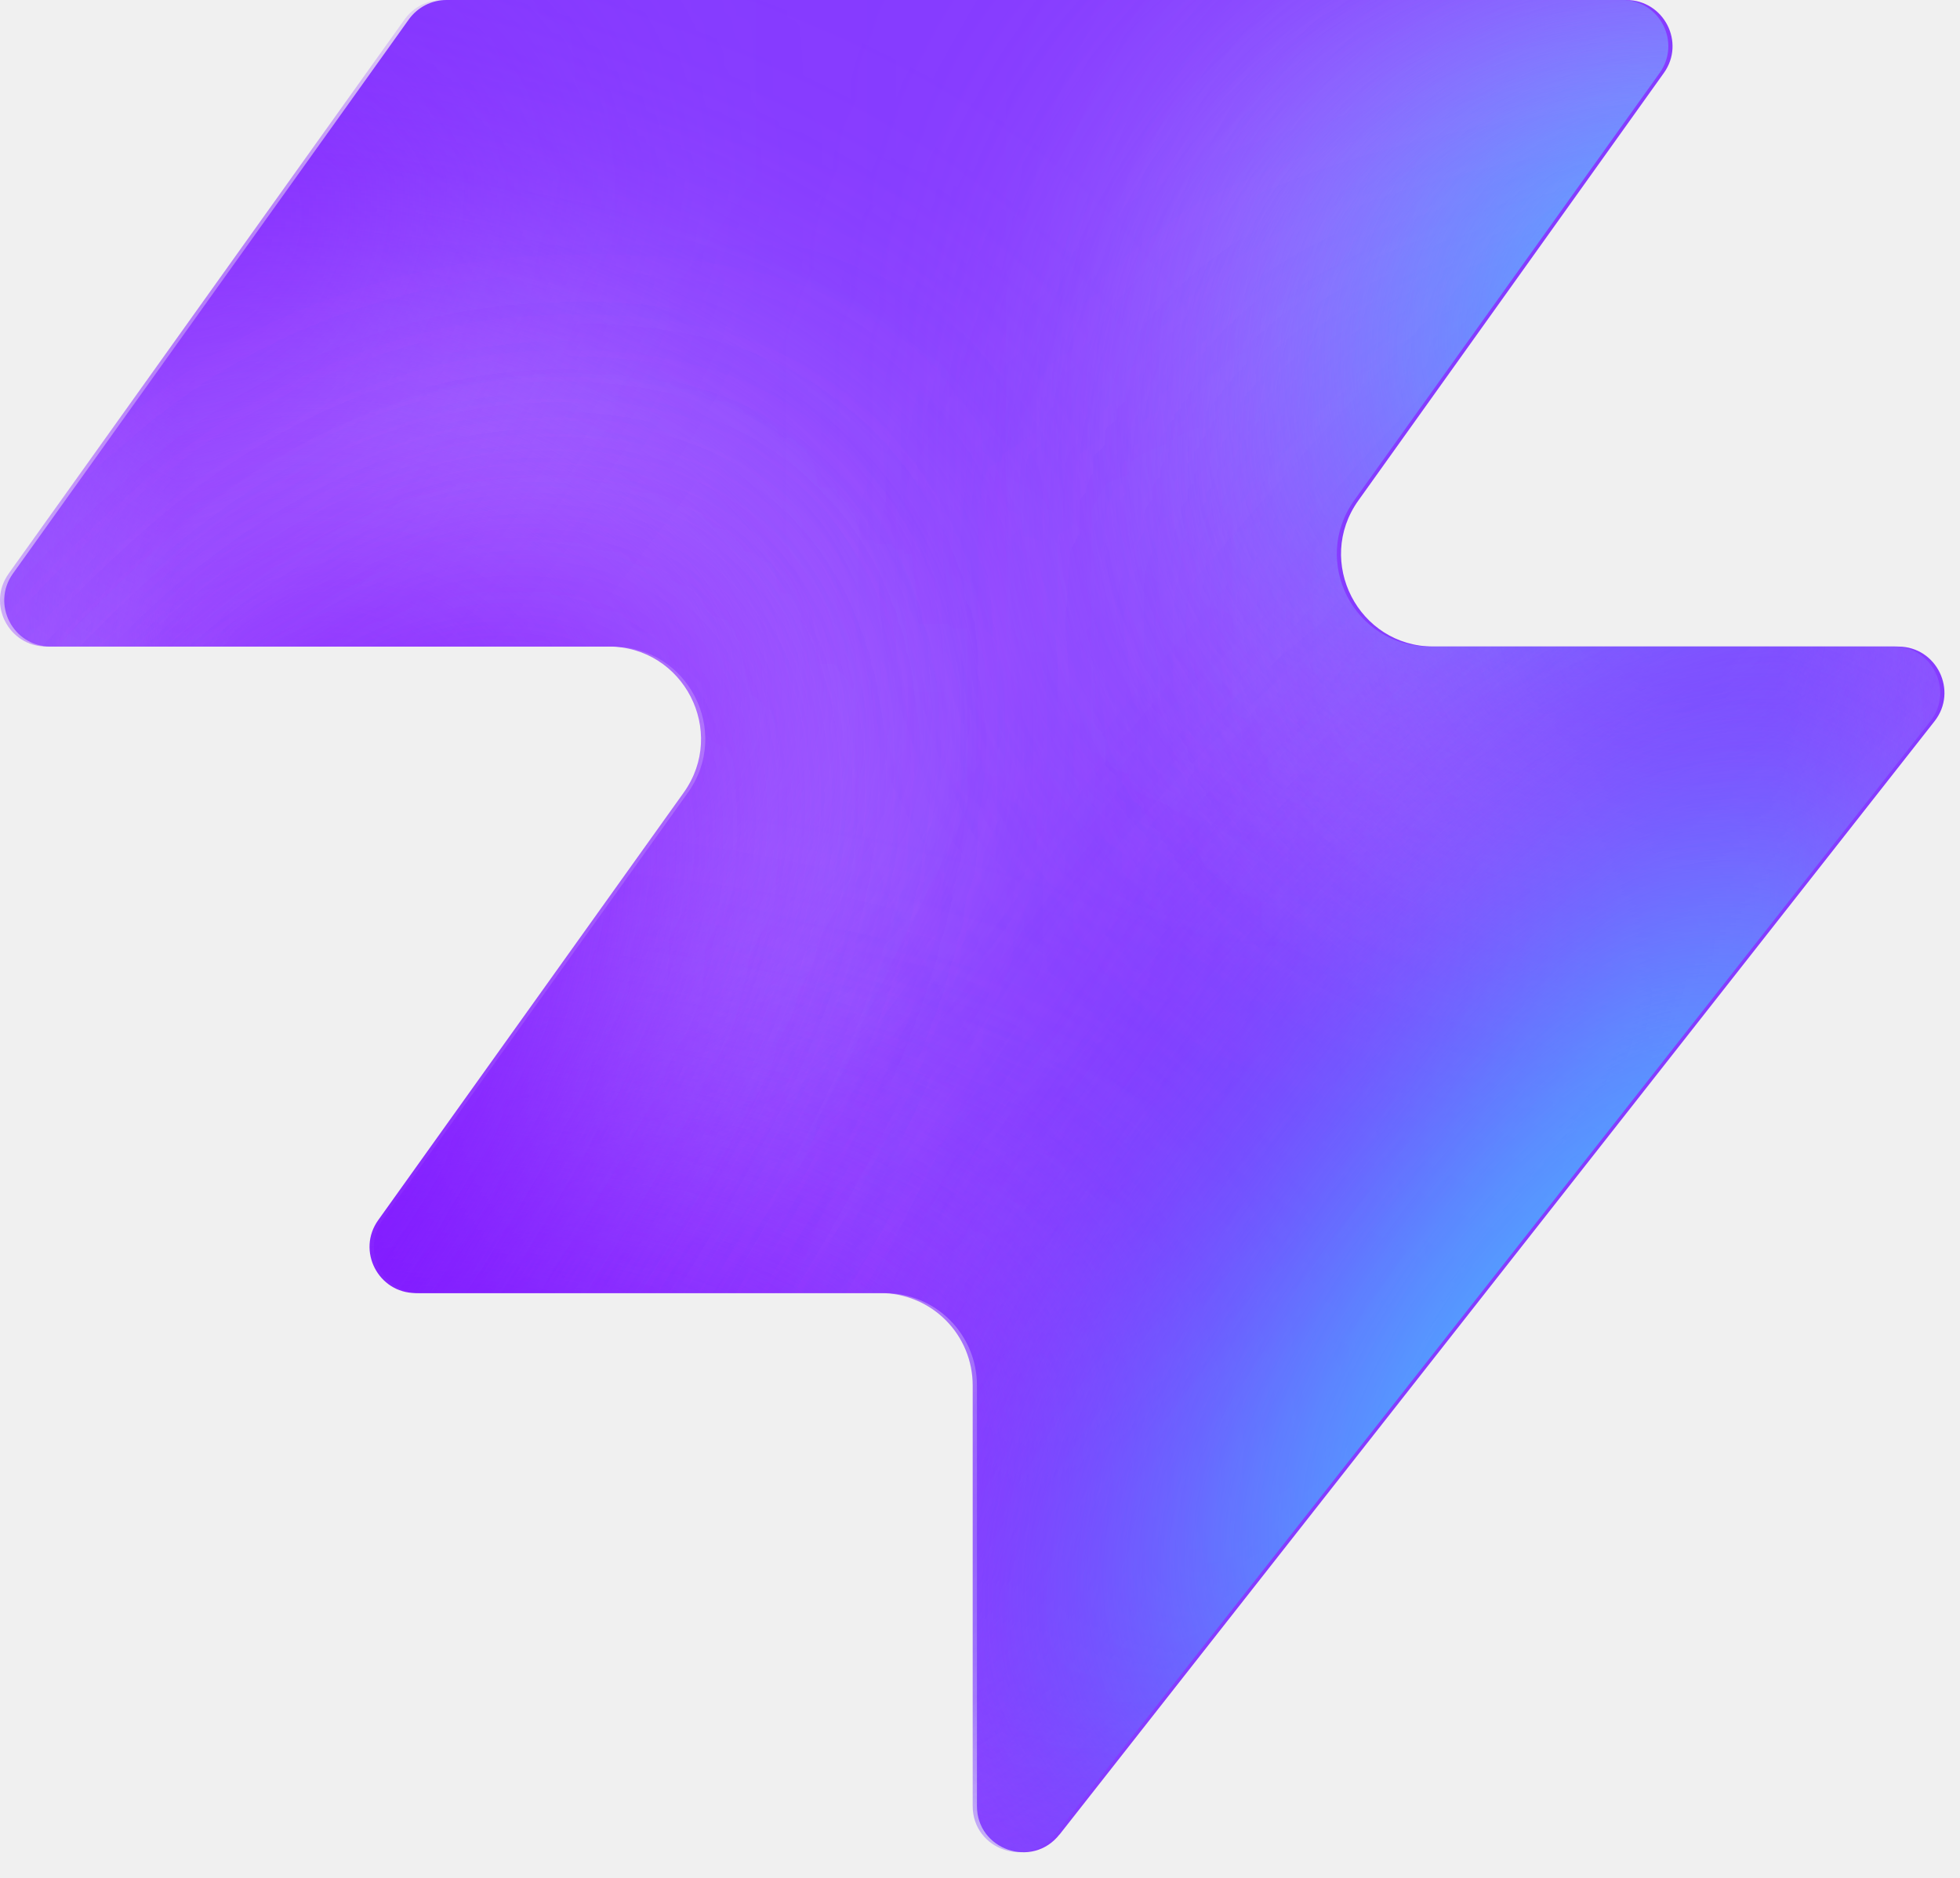
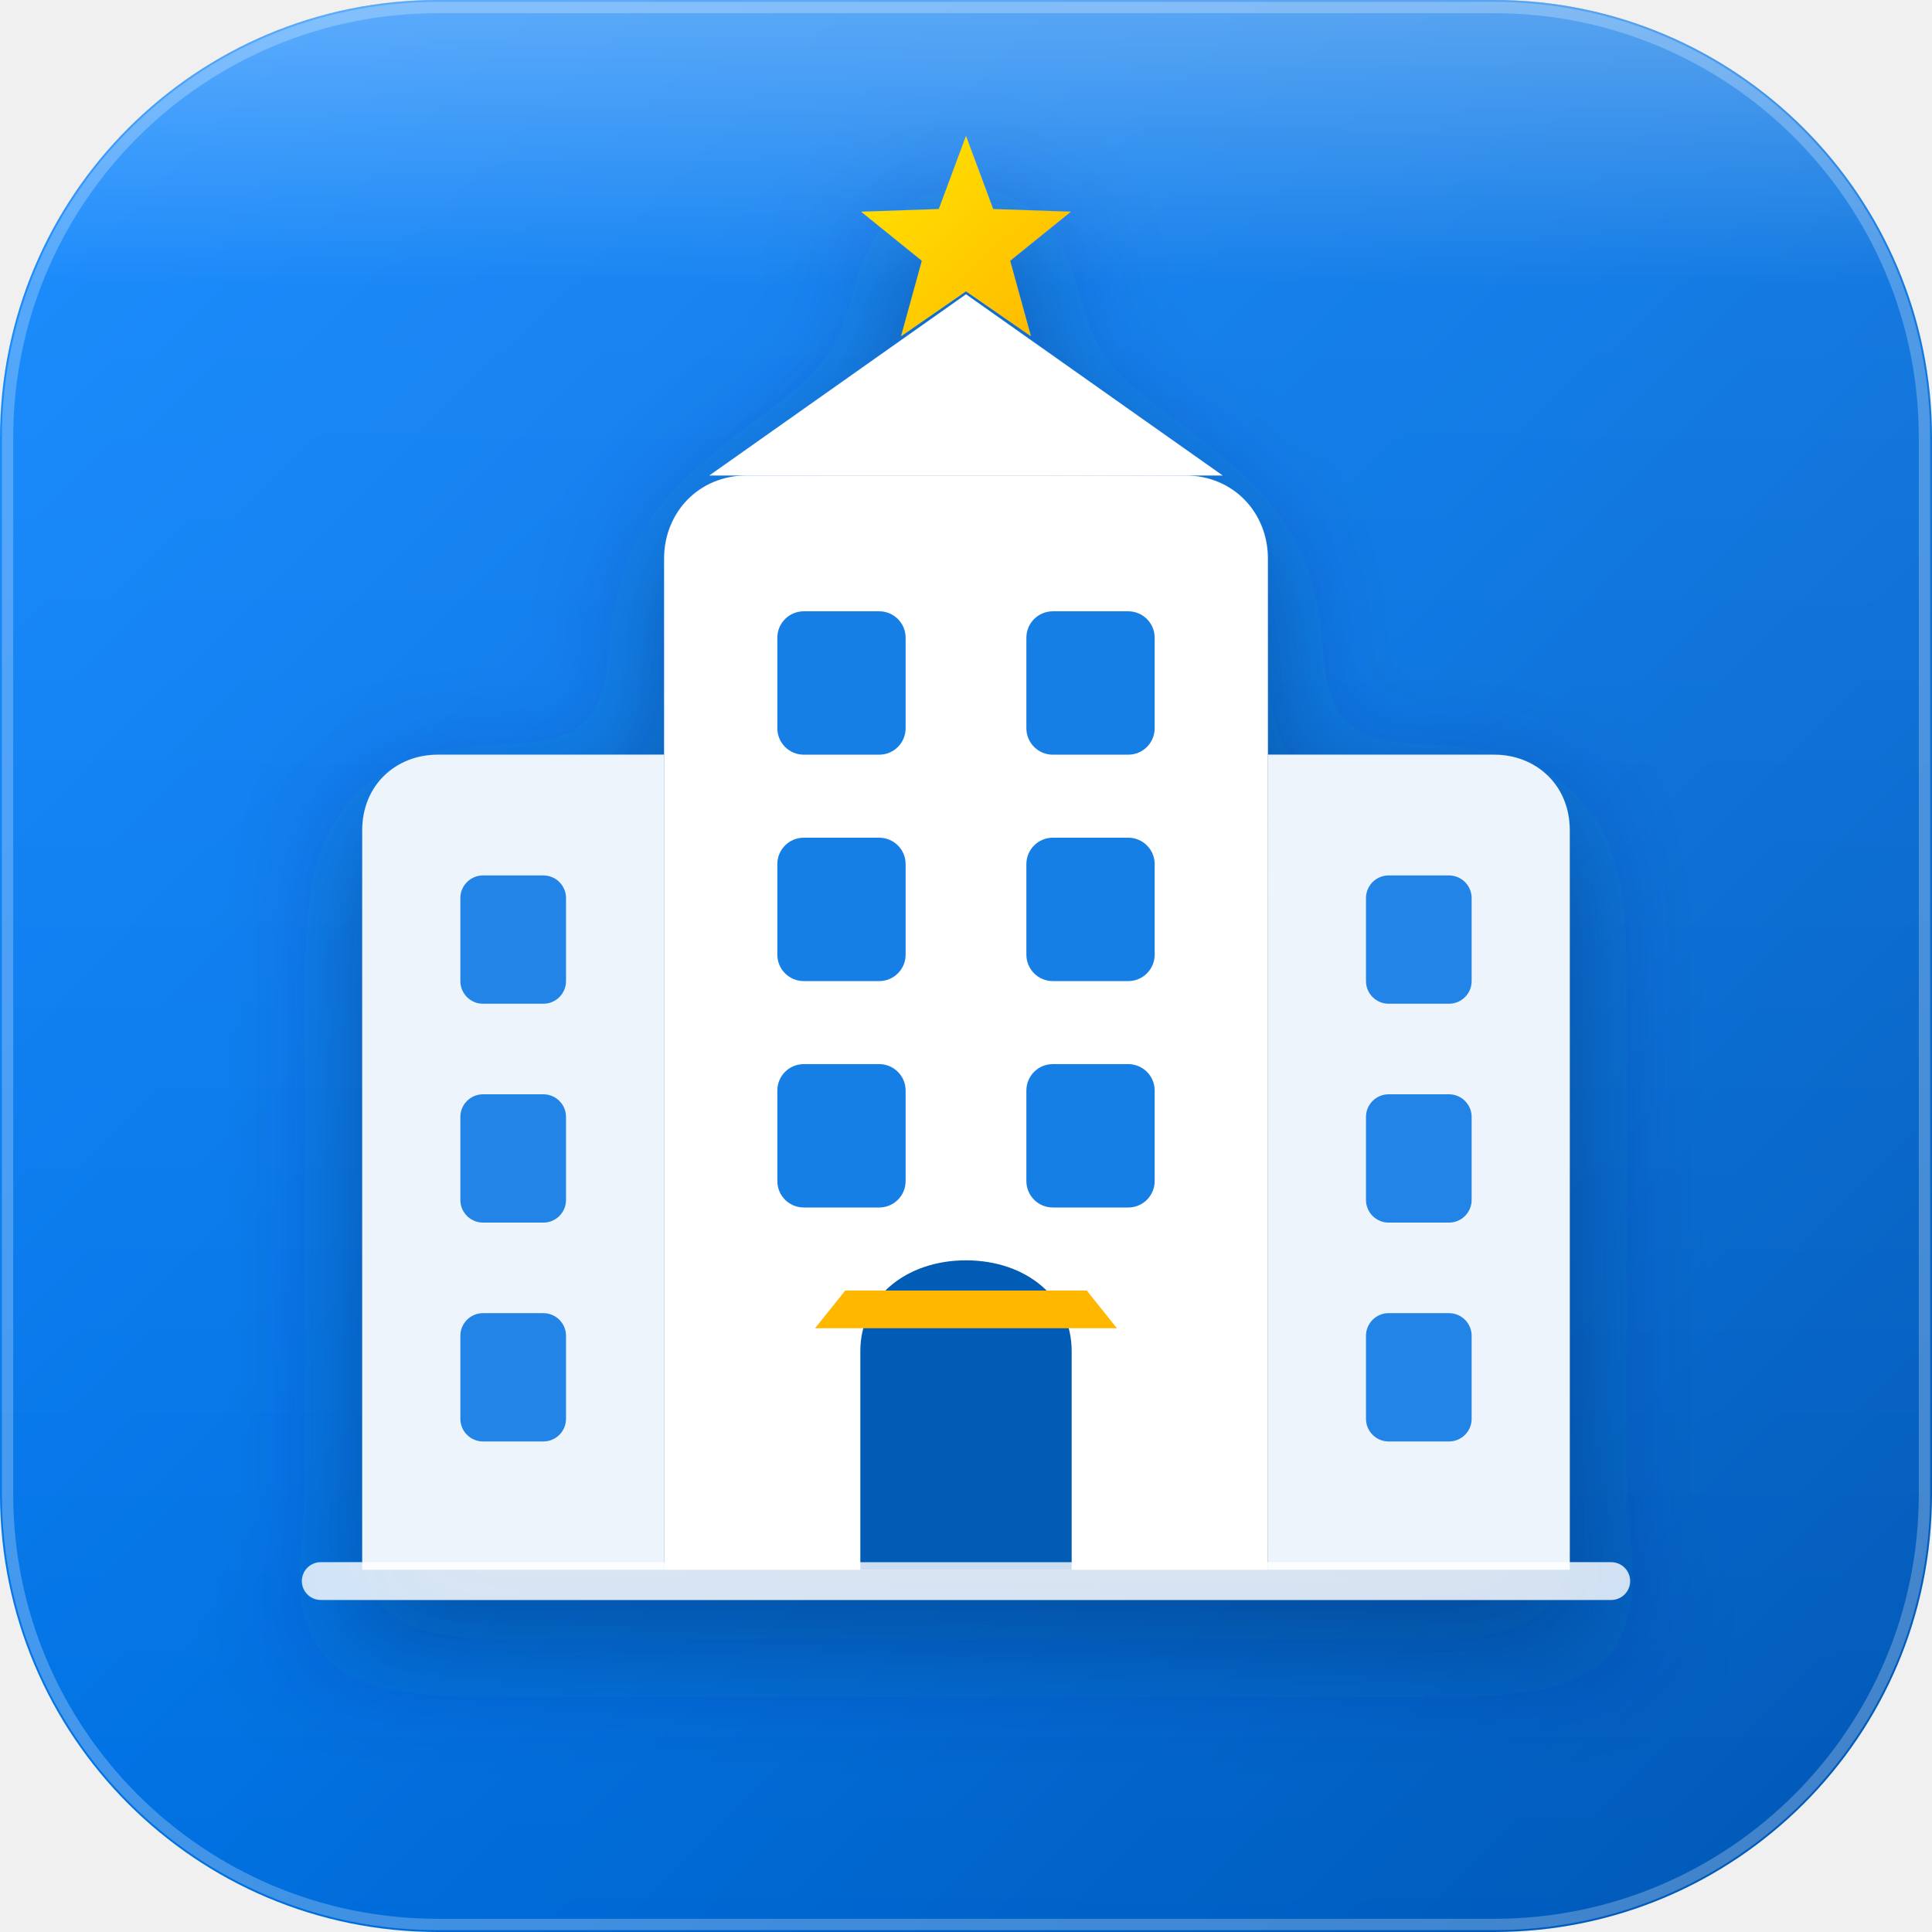
- <svg xmlns="http://www.w3.org/2000/svg" width="48" height="46" fill="none" viewBox="0 0 48 46">
-   <path fill="#863bff" d="M25.946 44.938c-.664.845-2.021.375-2.021-.698V33.937a2.26 2.26 0 0 0-2.262-2.262H10.287c-.92 0-1.456-1.04-.92-1.788l7.48-10.471c1.07-1.497 0-3.578-1.842-3.578H1.237c-.92 0-1.456-1.04-.92-1.788L10.013.474c.214-.297.556-.474.92-.474h28.894c.92 0 1.456 1.04.92 1.788l-7.48 10.471c-1.07 1.498 0 3.579 1.842 3.579h11.377c.943 0 1.473 1.088.89 1.83L25.947 44.94z" style="fill:#863bff;fill:color(display-p3 .525 .23 1);fill-opacity:1" />
-   <mask id="a" width="48" height="46" x="0" y="0" maskUnits="userSpaceOnUse" style="mask-type:alpha">
-     <path fill="#000" d="M25.842 44.938c-.664.844-2.021.375-2.021-.698V33.937a2.26 2.26 0 0 0-2.262-2.262H10.183c-.92 0-1.456-1.04-.92-1.788l7.48-10.471c1.07-1.498 0-3.579-1.842-3.579H1.133c-.92 0-1.456-1.04-.92-1.787L9.91.473c.214-.297.556-.474.92-.474h28.894c.92 0 1.456 1.04.92 1.788l-7.48 10.471c-1.07 1.498 0 3.578 1.842 3.578h11.377c.943 0 1.473 1.088.89 1.832L25.843 44.94z" style="fill:#000;fill-opacity:1" />
-   </mask>
-   <g mask="url(#a)">
-     <g filter="url(#b)">
-       <ellipse cx="5.508" cy="14.704" fill="#ede6ff" rx="5.508" ry="14.704" style="fill:#ede6ff;fill:color(display-p3 .927 .903 1);fill-opacity:1" transform="matrix(.00324 1 1 -.00324 -4.47 31.516)" />
-     </g>
-     <g filter="url(#c)">
-       <ellipse cx="10.399" cy="29.851" fill="#ede6ff" rx="10.399" ry="29.851" style="fill:#ede6ff;fill:color(display-p3 .927 .903 1);fill-opacity:1" transform="matrix(.00324 1 1 -.00324 -39.328 7.883)" />
-     </g>
-     <g filter="url(#d)">
-       <ellipse cx="5.508" cy="30.487" fill="#7e14ff" rx="5.508" ry="30.487" style="fill:#7e14ff;fill:color(display-p3 .492 .077 1);fill-opacity:1" transform="rotate(89.814 -25.913 -14.639)scale(1 -1)" />
-     </g>
-     <g filter="url(#e)">
-       <ellipse cx="5.508" cy="30.599" fill="#7e14ff" rx="5.508" ry="30.599" style="fill:#7e14ff;fill:color(display-p3 .492 .077 1);fill-opacity:1" transform="rotate(89.814 -32.644 -3.334)scale(1 -1)" />
-     </g>
-     <g filter="url(#f)">
-       <ellipse cx="5.508" cy="30.599" fill="#7e14ff" rx="5.508" ry="30.599" style="fill:#7e14ff;fill:color(display-p3 .492 .077 1);fill-opacity:1" transform="matrix(.00324 1 1 -.00324 -34.34 30.47)" />
-     </g>
-     <g filter="url(#g)">
-       <ellipse cx="14.072" cy="22.078" fill="#ede6ff" rx="14.072" ry="22.078" style="fill:#ede6ff;fill:color(display-p3 .927 .903 1);fill-opacity:1" transform="rotate(93.35 24.506 48.493)scale(-1 1)" />
-     </g>
-     <g filter="url(#h)">
-       <ellipse cx="3.47" cy="21.501" fill="#7e14ff" rx="3.47" ry="21.501" style="fill:#7e14ff;fill:color(display-p3 .492 .077 1);fill-opacity:1" transform="rotate(89.009 28.708 47.59)scale(-1 1)" />
-     </g>
-     <g filter="url(#i)">
-       <ellipse cx="3.47" cy="21.501" fill="#7e14ff" rx="3.47" ry="21.501" style="fill:#7e14ff;fill:color(display-p3 .492 .077 1);fill-opacity:1" transform="rotate(89.009 28.708 47.59)scale(-1 1)" />
-     </g>
-     <g filter="url(#j)">
-       <ellipse cx=".387" cy="8.972" fill="#7e14ff" rx="4.407" ry="29.108" style="fill:#7e14ff;fill:color(display-p3 .492 .077 1);fill-opacity:1" transform="rotate(39.51 .387 8.972)" />
-     </g>
-     <g filter="url(#k)">
-       <ellipse cx="47.523" cy="-6.092" fill="#7e14ff" rx="4.407" ry="29.108" style="fill:#7e14ff;fill:color(display-p3 .492 .077 1);fill-opacity:1" transform="rotate(37.892 47.523 -6.092)" />
-     </g>
-     <g filter="url(#l)">
-       <ellipse cx="41.412" cy="6.333" fill="#47bfff" rx="5.971" ry="9.665" style="fill:#47bfff;fill:color(display-p3 .28 .748 1);fill-opacity:1" transform="rotate(37.892 41.412 6.333)" />
-     </g>
-     <g filter="url(#m)">
-       <ellipse cx="-1.879" cy="38.332" fill="#7e14ff" rx="4.407" ry="29.108" style="fill:#7e14ff;fill:color(display-p3 .492 .077 1);fill-opacity:1" transform="rotate(37.892 -1.88 38.332)" />
-     </g>
-     <g filter="url(#n)">
-       <ellipse cx="-1.879" cy="38.332" fill="#7e14ff" rx="4.407" ry="29.108" style="fill:#7e14ff;fill:color(display-p3 .492 .077 1);fill-opacity:1" transform="rotate(37.892 -1.88 38.332)" />
-     </g>
-     <g filter="url(#o)">
-       <ellipse cx="35.651" cy="29.907" fill="#7e14ff" rx="4.407" ry="29.108" style="fill:#7e14ff;fill:color(display-p3 .492 .077 1);fill-opacity:1" transform="rotate(37.892 35.651 29.907)" />
-     </g>
-     <g filter="url(#p)">
-       <ellipse cx="38.418" cy="32.4" fill="#47bfff" rx="5.971" ry="15.297" style="fill:#47bfff;fill:color(display-p3 .28 .748 1);fill-opacity:1" transform="rotate(37.892 38.418 32.4)" />
-     </g>
-   </g>
+ <svg xmlns="http://www.w3.org/2000/svg" viewBox="0 0 512 512" width="100%" height="100%">
  <defs>
-     <filter id="b" width="60.045" height="41.654" x="-19.77" y="16.149" color-interpolation-filters="sRGB" filterUnits="userSpaceOnUse">
-       <feFlood flood-opacity="0" result="BackgroundImageFix" />
-       <feBlend in="SourceGraphic" in2="BackgroundImageFix" result="shape" />
-       <feGaussianBlur result="effect1_foregroundBlur_2002_17158" stdDeviation="7.659" />
-     </filter>
-     <filter id="c" width="90.34" height="51.437" x="-54.613" y="-7.533" color-interpolation-filters="sRGB" filterUnits="userSpaceOnUse">
-       <feFlood flood-opacity="0" result="BackgroundImageFix" />
-       <feBlend in="SourceGraphic" in2="BackgroundImageFix" result="shape" />
-       <feGaussianBlur result="effect1_foregroundBlur_2002_17158" stdDeviation="7.659" />
-     </filter>
-     <filter id="d" width="79.355" height="29.4" x="-49.64" y="2.03" color-interpolation-filters="sRGB" filterUnits="userSpaceOnUse">
-       <feFlood flood-opacity="0" result="BackgroundImageFix" />
-       <feBlend in="SourceGraphic" in2="BackgroundImageFix" result="shape" />
-       <feGaussianBlur result="effect1_foregroundBlur_2002_17158" stdDeviation="4.596" />
-     </filter>
-     <filter id="e" width="79.579" height="29.4" x="-45.045" y="20.029" color-interpolation-filters="sRGB" filterUnits="userSpaceOnUse">
-       <feFlood flood-opacity="0" result="BackgroundImageFix" />
-       <feBlend in="SourceGraphic" in2="BackgroundImageFix" result="shape" />
-       <feGaussianBlur result="effect1_foregroundBlur_2002_17158" stdDeviation="4.596" />
-     </filter>
-     <filter id="f" width="79.579" height="29.4" x="-43.513" y="21.178" color-interpolation-filters="sRGB" filterUnits="userSpaceOnUse">
-       <feFlood flood-opacity="0" result="BackgroundImageFix" />
-       <feBlend in="SourceGraphic" in2="BackgroundImageFix" result="shape" />
-       <feGaussianBlur result="effect1_foregroundBlur_2002_17158" stdDeviation="4.596" />
-     </filter>
-     <filter id="g" width="74.749" height="58.852" x="15.756" y="-17.901" color-interpolation-filters="sRGB" filterUnits="userSpaceOnUse">
-       <feFlood flood-opacity="0" result="BackgroundImageFix" />
-       <feBlend in="SourceGraphic" in2="BackgroundImageFix" result="shape" />
-       <feGaussianBlur result="effect1_foregroundBlur_2002_17158" stdDeviation="7.659" />
-     </filter>
-     <filter id="h" width="61.377" height="25.362" x="23.548" y="2.284" color-interpolation-filters="sRGB" filterUnits="userSpaceOnUse">
-       <feFlood flood-opacity="0" result="BackgroundImageFix" />
-       <feBlend in="SourceGraphic" in2="BackgroundImageFix" result="shape" />
-       <feGaussianBlur result="effect1_foregroundBlur_2002_17158" stdDeviation="4.596" />
-     </filter>
-     <filter id="i" width="61.377" height="25.362" x="23.548" y="2.284" color-interpolation-filters="sRGB" filterUnits="userSpaceOnUse">
-       <feFlood flood-opacity="0" result="BackgroundImageFix" />
-       <feBlend in="SourceGraphic" in2="BackgroundImageFix" result="shape" />
-       <feGaussianBlur result="effect1_foregroundBlur_2002_17158" stdDeviation="4.596" />
-     </filter>
-     <filter id="j" width="56.045" height="63.649" x="-27.636" y="-22.853" color-interpolation-filters="sRGB" filterUnits="userSpaceOnUse">
-       <feFlood flood-opacity="0" result="BackgroundImageFix" />
-       <feBlend in="SourceGraphic" in2="BackgroundImageFix" result="shape" />
-       <feGaussianBlur result="effect1_foregroundBlur_2002_17158" stdDeviation="4.596" />
-     </filter>
-     <filter id="k" width="54.814" height="64.646" x="20.116" y="-38.415" color-interpolation-filters="sRGB" filterUnits="userSpaceOnUse">
-       <feFlood flood-opacity="0" result="BackgroundImageFix" />
-       <feBlend in="SourceGraphic" in2="BackgroundImageFix" result="shape" />
-       <feGaussianBlur result="effect1_foregroundBlur_2002_17158" stdDeviation="4.596" />
-     </filter>
-     <filter id="l" width="33.541" height="35.313" x="24.641" y="-11.323" color-interpolation-filters="sRGB" filterUnits="userSpaceOnUse">
-       <feFlood flood-opacity="0" result="BackgroundImageFix" />
-       <feBlend in="SourceGraphic" in2="BackgroundImageFix" result="shape" />
-       <feGaussianBlur result="effect1_foregroundBlur_2002_17158" stdDeviation="4.596" />
-     </filter>
-     <filter id="m" width="54.814" height="64.646" x="-29.286" y="6.009" color-interpolation-filters="sRGB" filterUnits="userSpaceOnUse">
-       <feFlood flood-opacity="0" result="BackgroundImageFix" />
-       <feBlend in="SourceGraphic" in2="BackgroundImageFix" result="shape" />
-       <feGaussianBlur result="effect1_foregroundBlur_2002_17158" stdDeviation="4.596" />
-     </filter>
-     <filter id="n" width="54.814" height="64.646" x="-29.286" y="6.009" color-interpolation-filters="sRGB" filterUnits="userSpaceOnUse">
-       <feFlood flood-opacity="0" result="BackgroundImageFix" />
-       <feBlend in="SourceGraphic" in2="BackgroundImageFix" result="shape" />
-       <feGaussianBlur result="effect1_foregroundBlur_2002_17158" stdDeviation="4.596" />
-     </filter>
-     <filter id="o" width="54.814" height="64.646" x="8.244" y="-2.416" color-interpolation-filters="sRGB" filterUnits="userSpaceOnUse">
-       <feFlood flood-opacity="0" result="BackgroundImageFix" />
-       <feBlend in="SourceGraphic" in2="BackgroundImageFix" result="shape" />
-       <feGaussianBlur result="effect1_foregroundBlur_2002_17158" stdDeviation="4.596" />
-     </filter>
-     <filter id="p" width="39.409" height="43.623" x="18.713" y="10.588" color-interpolation-filters="sRGB" filterUnits="userSpaceOnUse">
-       <feFlood flood-opacity="0" result="BackgroundImageFix" />
-       <feBlend in="SourceGraphic" in2="BackgroundImageFix" result="shape" />
-       <feGaussianBlur result="effect1_foregroundBlur_2002_17158" stdDeviation="4.596" />
+     <linearGradient id="bgGrad" x1="0%" y1="0%" x2="100%" y2="100%">
+       <stop offset="0%" stop-color="#0a84ff" />
+       <stop offset="50%" stop-color="#0071e3" />
+       <stop offset="100%" stop-color="#0056b3" />
+     </linearGradient>
+     <linearGradient id="highlightGrad" x1="0%" y1="0%" x2="0%" y2="100%">
+       <stop offset="0%" stop-color="#ffffff" stop-opacity="0.35" />
+       <stop offset="15%" stop-color="#ffffff" stop-opacity="0.08" />
+       <stop offset="100%" stop-color="#ffffff" stop-opacity="0" />
+     </linearGradient>
+     <linearGradient id="windowGrad" x1="0%" y1="0%" x2="0%" y2="100%">
+       <stop offset="0%" stop-color="#ffffff" stop-opacity="0.95" />
+       <stop offset="100%" stop-color="#e1f0ff" stop-opacity="0.85" />
+     </linearGradient>
+     <linearGradient id="starGrad" x1="0%" y1="0%" x2="100%" y2="100%">
+       <stop offset="0%" stop-color="#ffe600" />
+       <stop offset="100%" stop-color="#ffb703" />
+     </linearGradient>
+     <filter id="shadow" x="-10%" y="-10%" width="125%" height="130%" filterUnits="userSpaceOnUse">
+       <feDropShadow dx="0" dy="12" stdDeviation="16" flood-color="#002b5c" flood-opacity="0.45" />
    </filter>
  </defs>
+   <rect width="512" height="512" rx="116" fill="url(#bgGrad)" />
+   <rect width="512" height="512" rx="116" fill="url(#highlightGrad)" />
+   <rect x="2" y="2" width="508" height="508" rx="114" fill="none" stroke="#ffffff" stroke-width="3" stroke-opacity="0.25" />
+   <g filter="url(#shadow)">
+     <path d="M176 148 C176 136, 185 126, 198 126 L314 126 C327 126, 336 136, 336 148 L336 416 L176 416 Z" fill="#ffffff" />
+     <path d="M96 220 C96 208, 105 200, 116 200 L176 200 L176 416 L96 416 Z" fill="#edf4fc" />
+     <path d="M336 200 L396 200 C407 200, 416 208, 416 220 L416 416 L336 416 Z" fill="#edf4fc" />
+     <path d="M188 126 L256 78 L324 126 Z" fill="#ffffff" />
+     <path d="M256 36 L263.2 55.4 L283.8 56.1 L267.7 69.1 L273.2 89.1 L256 77.2 L238.8 89.1 L244.3 69.1 L228.2 56.1 L248.8 55.4 Z" fill="url(#starGrad)" />
+     <rect x="122" y="232" width="28" height="34" rx="6" fill="#0071e3" fill-opacity="0.85" />
+     <rect x="122" y="290" width="28" height="34" rx="6" fill="#0071e3" fill-opacity="0.85" />
+     <rect x="122" y="348" width="28" height="34" rx="6" fill="#0071e3" fill-opacity="0.85" />
+     <rect x="362" y="232" width="28" height="34" rx="6" fill="#0071e3" fill-opacity="0.85" />
+     <rect x="362" y="290" width="28" height="34" rx="6" fill="#0071e3" fill-opacity="0.85" />
+     <rect x="362" y="348" width="28" height="34" rx="6" fill="#0071e3" fill-opacity="0.85" />
+     <rect x="206" y="162" width="34" height="38" rx="7" fill="#0071e3" fill-opacity="0.9" />
+     <rect x="206" y="222" width="34" height="38" rx="7" fill="#0071e3" fill-opacity="0.9" />
+     <rect x="206" y="282" width="34" height="38" rx="7" fill="#0071e3" fill-opacity="0.9" />
+     <rect x="272" y="162" width="34" height="38" rx="7" fill="#0071e3" fill-opacity="0.9" />
+     <rect x="272" y="222" width="34" height="38" rx="7" fill="#0071e3" fill-opacity="0.9" />
+     <rect x="272" y="282" width="34" height="38" rx="7" fill="#0071e3" fill-opacity="0.9" />
+     <path d="M228 416 L228 358 C228 344, 240 334, 256 334 C272 334, 284 344, 284 358 L284 416 Z" fill="#005bb5" />
+     <path d="M216 352 L296 352 L288 342 L224 342 Z" fill="#ffb703" />
+     <rect x="80" y="414" width="352" height="10" rx="5" fill="#ffffff" fill-opacity="0.8" />
+   </g>
</svg>
